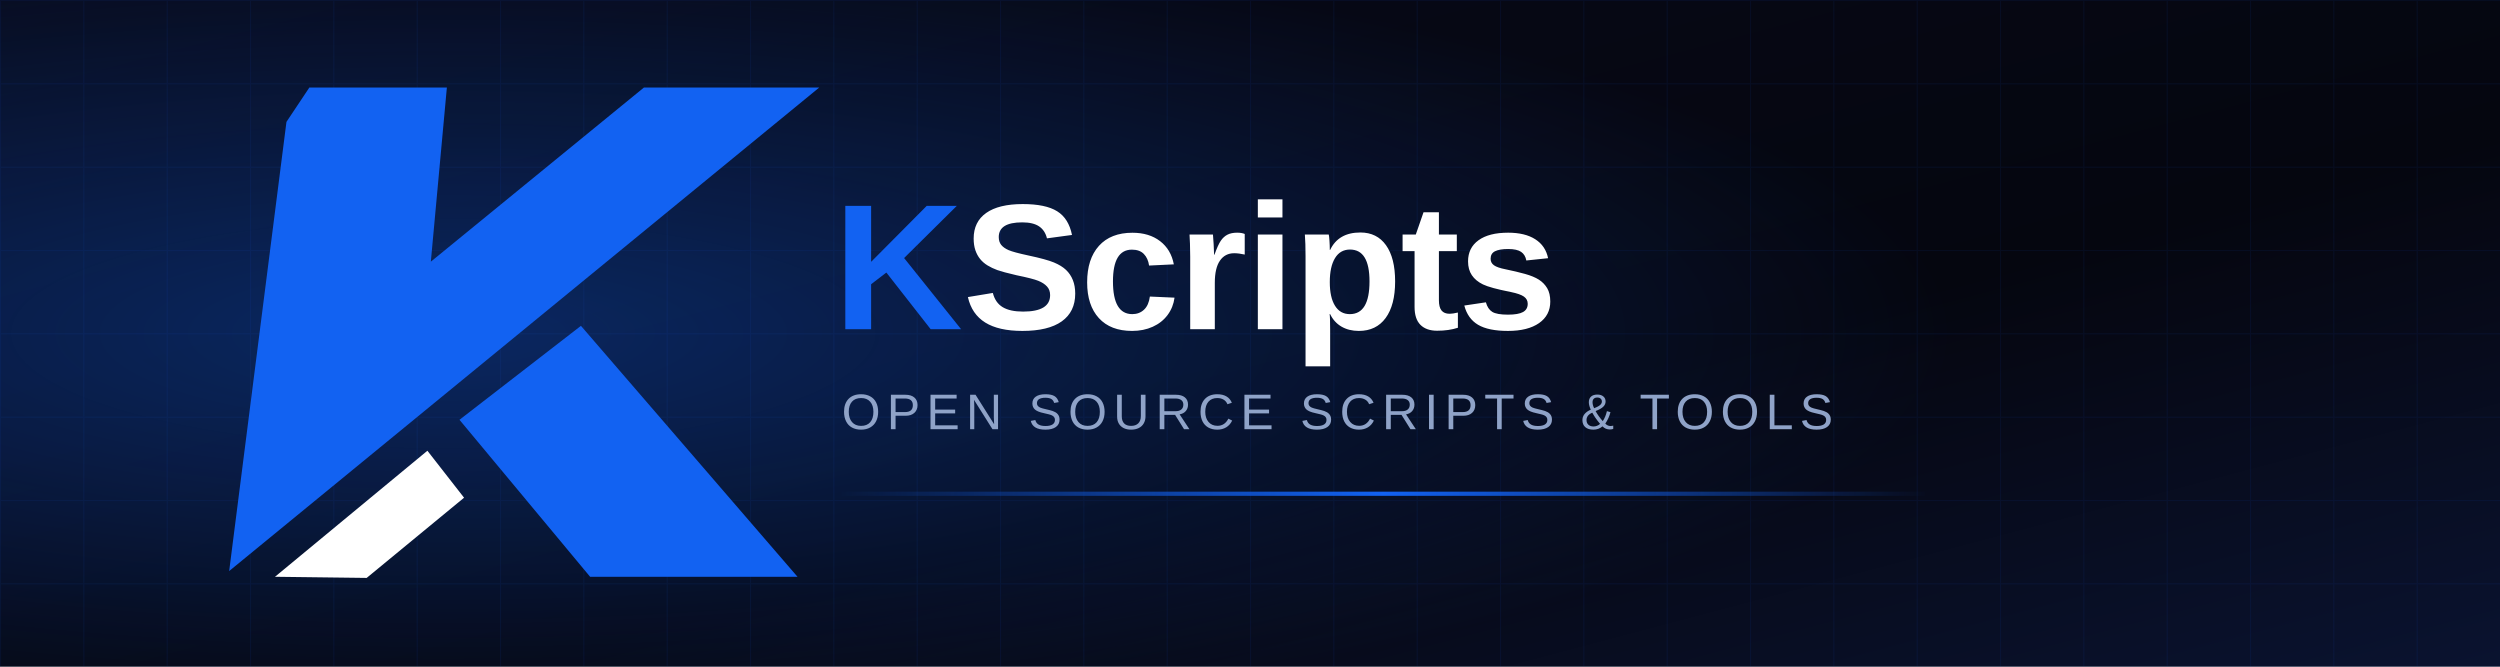
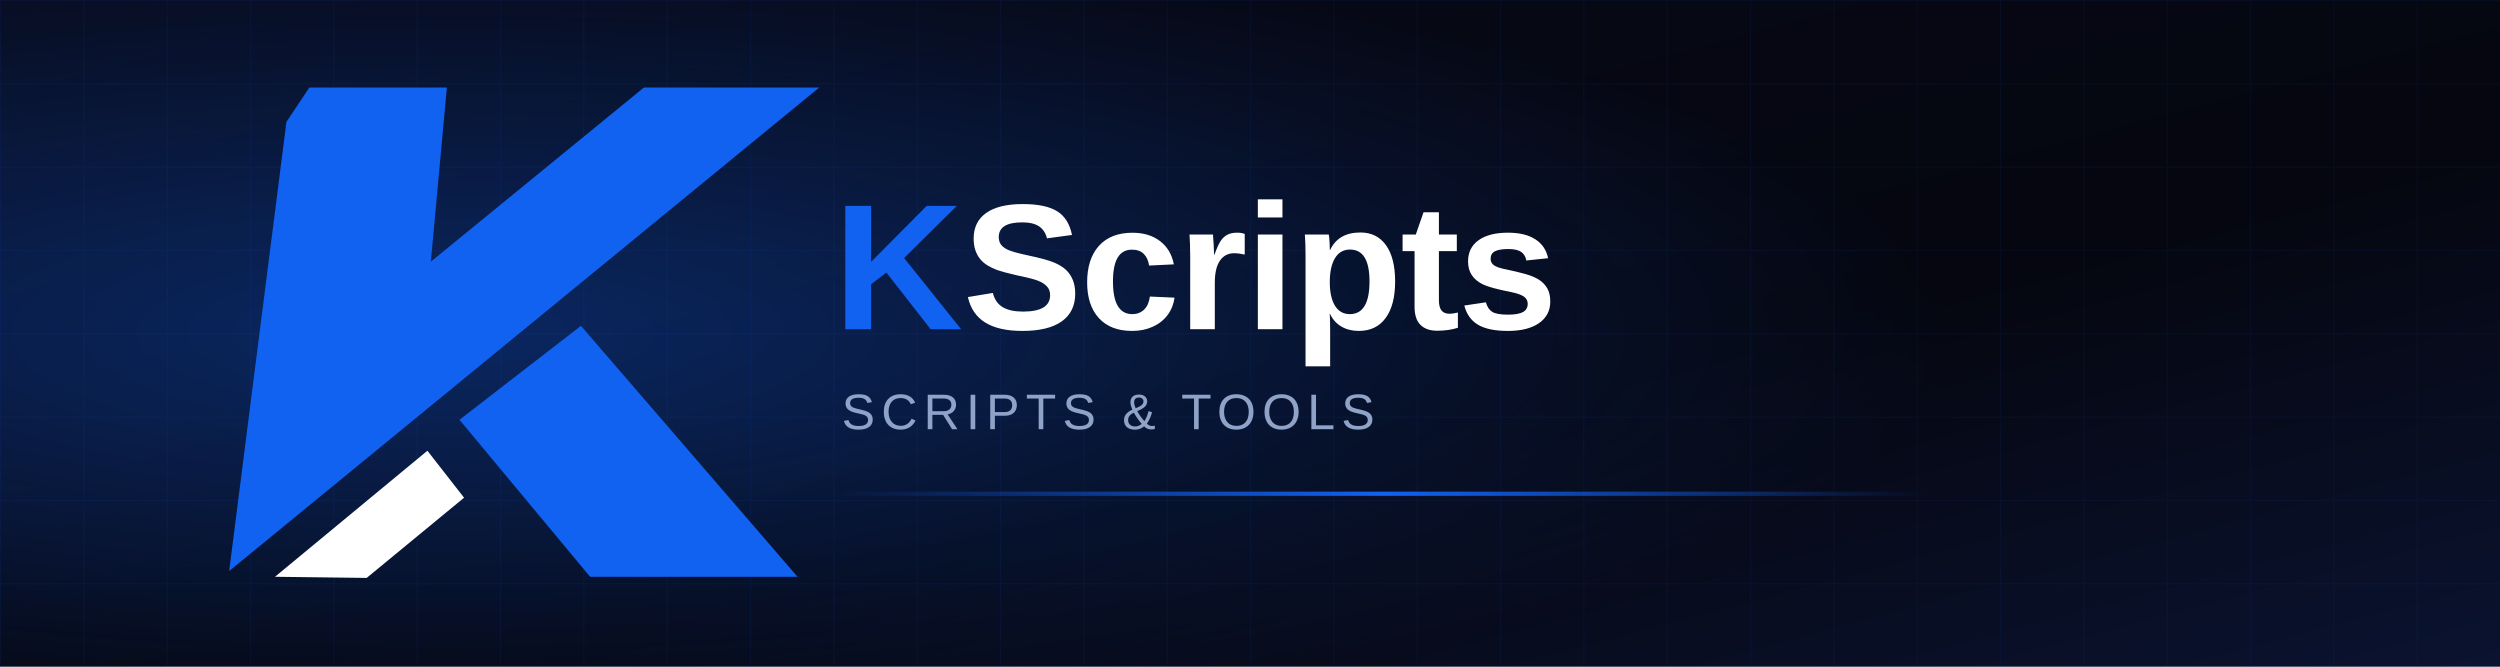
<svg xmlns="http://www.w3.org/2000/svg" width="1200" height="320" viewBox="0 0 1200 320" role="img" aria-label="KScripts">
  <defs>
    <linearGradient id="bg" x1="0" y1="0" x2="1" y2="1">
      <stop offset="0" stop-color="#070A1A" />
      <stop offset="0.6" stop-color="#05060F" />
      <stop offset="1" stop-color="#0A1330" />
    </linearGradient>
    <radialGradient id="glow" cx="0.18" cy="0.5" r="0.6">
      <stop offset="0" stop-color="#1262F2" stop-opacity="0.35" />
      <stop offset="1" stop-color="#1262F2" stop-opacity="0" />
    </radialGradient>
    <linearGradient id="line" x1="0" y1="0" x2="1" y2="0">
      <stop offset="0" stop-color="#1262F2" stop-opacity="0" />
      <stop offset="0.5" stop-color="#1262F2" />
      <stop offset="1" stop-color="#1262F2" stop-opacity="0" />
    </linearGradient>
    <pattern id="grid" width="40" height="40" patternUnits="userSpaceOnUse">
      <path d="M40 0H0V40" fill="none" stroke="#1262F2" stroke-opacity="0.07" stroke-width="1" />
    </pattern>
  </defs>
  <rect width="1200" height="320" fill="url(#bg)" />
  <rect width="1200" height="320" fill="url(#grid)" />
  <rect width="1200" height="320" fill="url(#glow)" />
  <g transform="translate(110 42) scale(0.55) translate(-380 -315)">
    <polygon fill="#1262F2" points="450,315 570,315 556,467 742,315 895,315 380,737 430,345" />
    <polygon fill="#1262F2" points="687,523 876,742 695,742 581,605" />
    <polygon fill="#FFFFFF" points="553,632 585,673 500,743 420,742" />
  </g>
  <text x="400" y="158" font-family="'Segoe UI', 'Helvetica Neue', Arial, sans-serif" font-size="86" font-weight="700" fill="#FFFFFF" letter-spacing="-1">
    <tspan fill="#1262F2">K</tspan>Scripts</text>
-   <text x="404" y="206" font-family="'Segoe UI', 'Helvetica Neue', Arial, sans-serif" font-size="24" fill="#8FA3C8" letter-spacing="3">OPEN SOURCE SCRIPTS &amp; TOOLS</text>
+   <text x="404" y="206" font-family="'Segoe UI', 'Helvetica Neue', Arial, sans-serif" font-size="24" fill="#8FA3C8" letter-spacing="3">SCRIPTS &amp; TOOLS</text>
  <rect x="404" y="236" width="520" height="2" fill="url(#line)" />
</svg>
